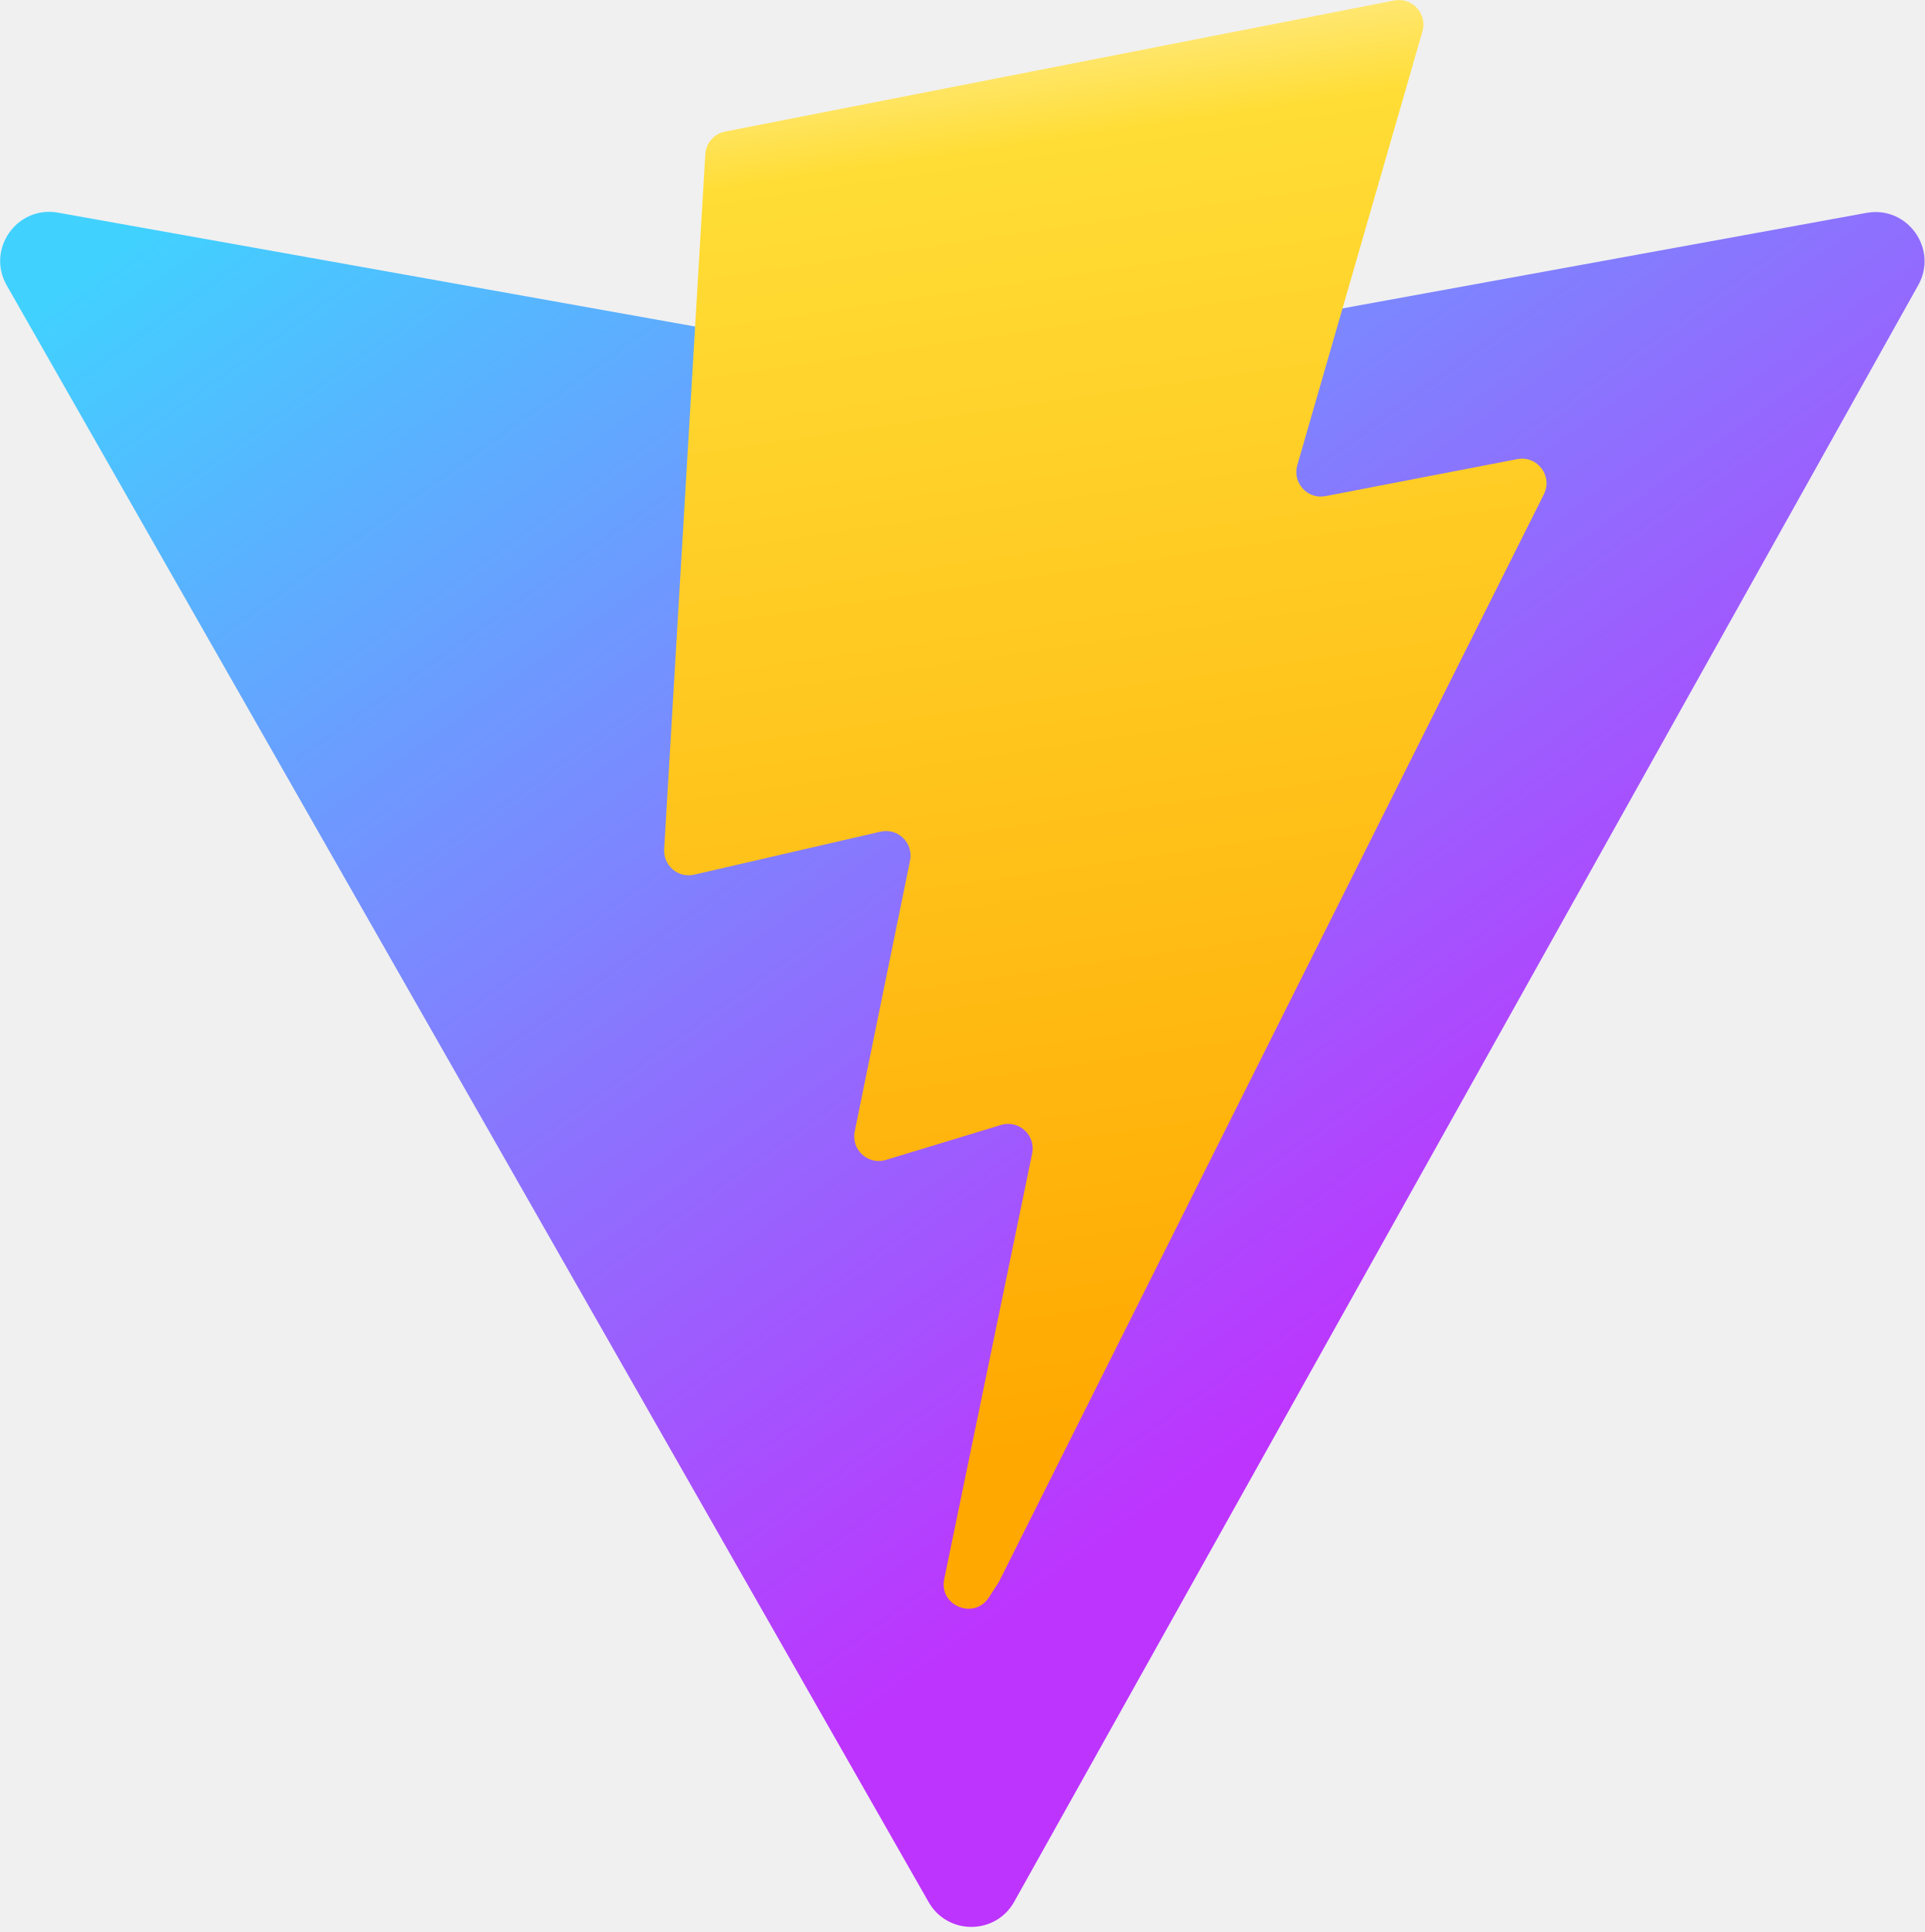
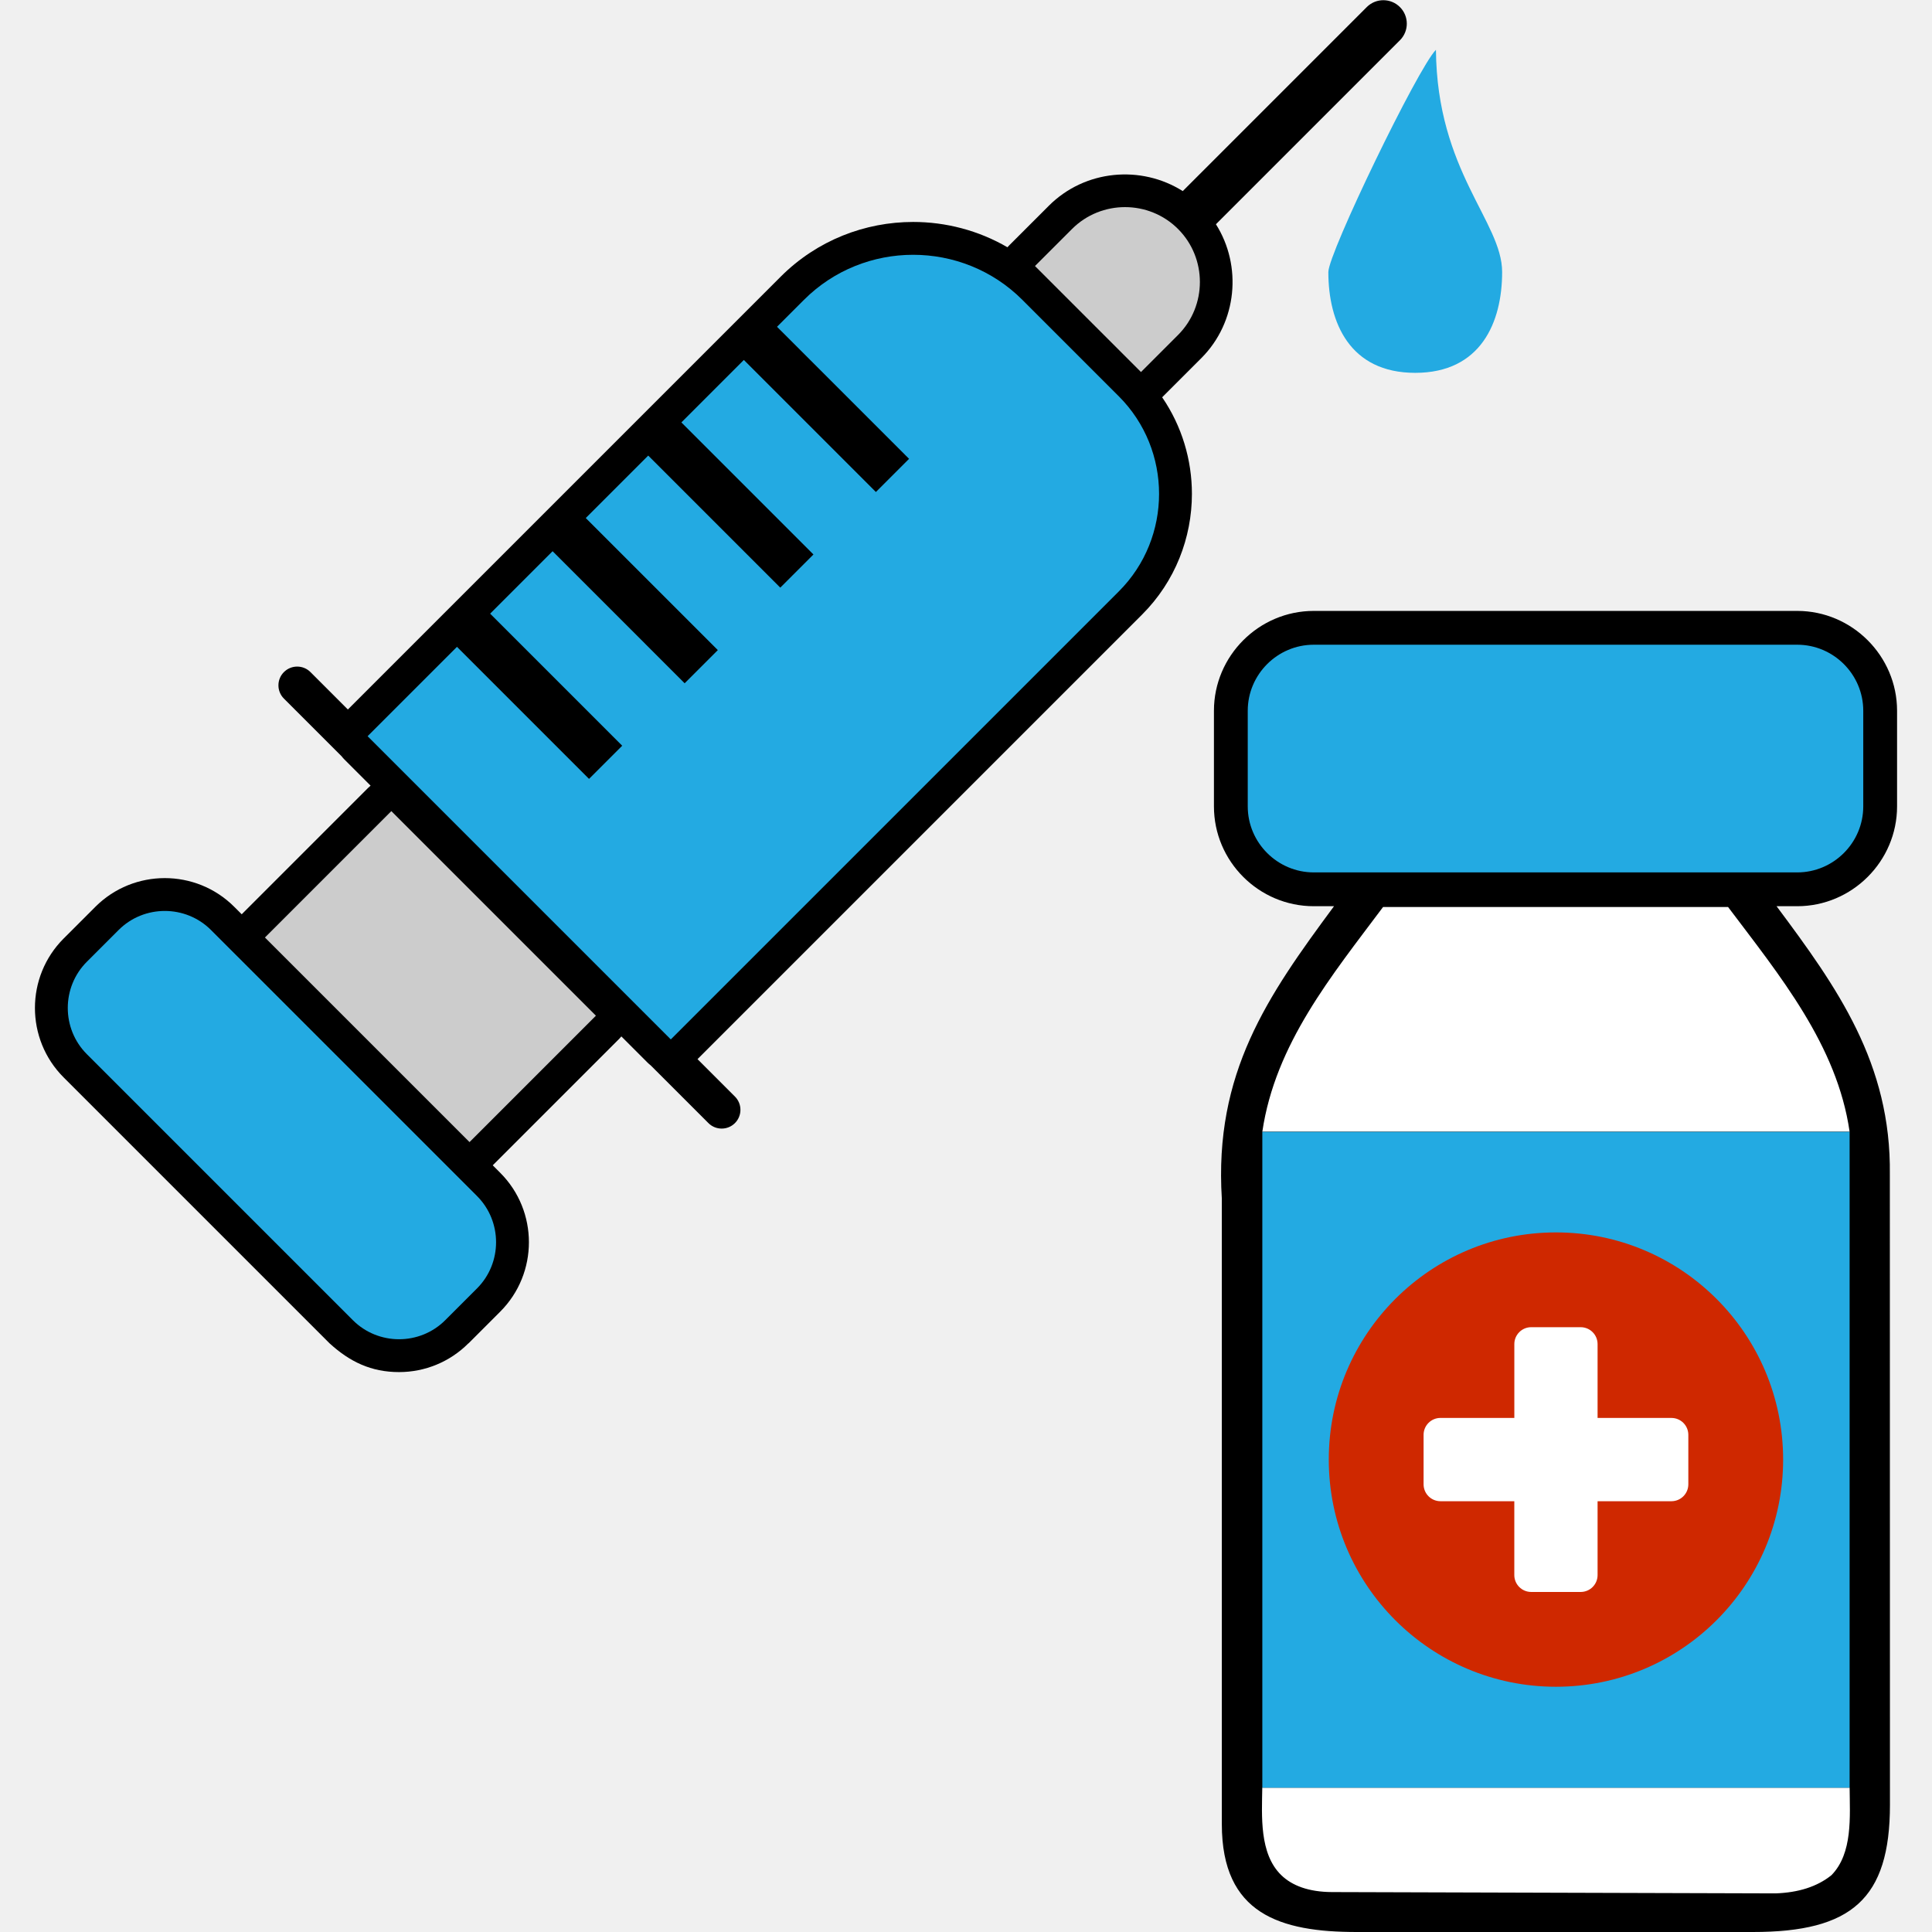
- <svg xmlns="http://www.w3.org/2000/svg" aria-hidden="true" role="img" class="iconify iconify--logos" width="31.88" height="32" preserveAspectRatio="xMidYMid meet" viewBox="0 0 256 257">
-   <defs>
-     <linearGradient id="IconifyId1813088fe1fbc01fb466" x1="-.828%" x2="57.636%" y1="7.652%" y2="78.411%">
-       <stop offset="0%" stop-color="#41D1FF" />
-       <stop offset="100%" stop-color="#BD34FE" />
-     </linearGradient>
-     <linearGradient id="IconifyId1813088fe1fbc01fb467" x1="43.376%" x2="50.316%" y1="2.242%" y2="89.03%">
-       <stop offset="0%" stop-color="#FFEA83" />
-       <stop offset="8.333%" stop-color="#FFDD35" />
-       <stop offset="100%" stop-color="#FFA800" />
-     </linearGradient>
-   </defs>
-   <path fill="url(#IconifyId1813088fe1fbc01fb466)" d="M255.153 37.938L134.897 252.976c-2.483 4.44-8.862 4.466-11.382.048L.875 37.958c-2.746-4.814 1.371-10.646 6.827-9.67l120.385 21.517a6.537 6.537 0 0 0 2.322-.004l117.867-21.483c5.438-.991 9.574 4.796 6.877 9.62Z" />
-   <path fill="url(#IconifyId1813088fe1fbc01fb467)" d="M185.432.063L96.44 17.501a3.268 3.268 0 0 0-2.634 3.014l-5.474 92.456a3.268 3.268 0 0 0 3.997 3.378l24.777-5.718c2.318-.535 4.413 1.507 3.936 3.838l-7.361 36.047c-.495 2.426 1.782 4.5 4.151 3.78l15.304-4.649c2.372-.72 4.652 1.36 4.15 3.788l-11.698 56.621c-.732 3.542 3.979 5.473 5.943 2.437l1.313-2.028l72.516-144.72c1.215-2.423-.88-5.186-3.54-4.672l-25.505 4.922c-2.396.462-4.435-1.77-3.759-4.114l16.646-57.705c.677-2.35-1.37-4.583-3.769-4.113Z" />
+ <svg xmlns="http://www.w3.org/2000/svg" shape-rendering="geometricPrecision" text-rendering="geometricPrecision" image-rendering="optimizeQuality" fill-rule="evenodd" clip-rule="evenodd" viewBox="0 0 493 511.498" height="31" width="31">
+   <path fill-rule="nonzero" d="M338.572 161.74H466.57c14.513 0 26.43 11.917 26.43 26.43v25.32c0 14.534-11.913 26.43-26.43 26.43h-5.474c16.069 21.53 30.367 41.619 29.991 71.028 0 58.451.029 108.403.029 166.856 0 24.995-10.216 33.694-36.285 33.694H349.964c-20.276 0-35.731-4.732-35.731-28.534V317.383c-2.091-33.283 12.052-53.617 29.699-77.463h-5.36c-14.551 0-26.43-11.878-26.43-26.43v-25.32c0-14.536 11.896-26.43 26.43-26.43zM78.02 355.664L7.596 285.24C2.534 280.178 0 273.515 0 266.859c0-6.655 2.534-13.317 7.596-18.379l8.406-8.406c5.061-5.062 11.723-7.596 18.378-7.596 6.657 0 13.319 2.534 18.381 7.596l1.982 1.983 33.465-33.462c.212-.213.432-.409.657-.594l-6.94-6.941a8.702 8.702 0 01-.733-.833L65.92 184.955a4.968 4.968 0 010-7.023 4.968 4.968 0 017.023 0l9.908 9.908L197.459 73.232c9.645-9.646 22.353-14.469 35.051-14.469 8.639 0 17.284 2.235 24.964 6.7a8.7 8.7 0 01.446-.481l10.507-10.505c9.572-9.572 24.443-10.845 35.458-3.884L352.66 1.818a6.21 6.21 0 018.782 8.781l-48.771 48.772c6.957 11.005 5.665 25.909-3.888 35.462l-10.351 10.351c5.252 7.665 7.879 16.618 7.879 25.566 0 11.577-4.4 23.169-13.196 31.964L175.42 280.409l9.908 9.908a4.968 4.968 0 010 7.023 4.968 4.968 0 01-7.023 0l-15.273-15.273a8.641 8.641 0 01-.833-.732l-6.94-6.94a9.326 9.326 0 01-.593.657l-33.463 33.464 1.982 1.983c5.062 5.062 7.594 11.724 7.594 18.38 0 6.653-2.532 13.317-7.594 18.379l-8.405 8.406-.037.002a25.88 25.88 0 01-18.342 7.594c-7.374 0-13.022-2.712-18.381-7.596z" />
+   <path fill="#CCC" d="M60.891 248.204l54.165 54.165 33.462-33.464-54.163-54.163-33.464 33.462zm203.87-177.772l28.065 28.066 9.811-9.811c7.71-7.709 7.717-20.346 0-28.065-7.719-7.717-20.347-7.715-28.065 0l-9.811 9.81z" />
+   <path fill="#23AAE2" d="M88.073 194.913l80.274 80.274 118.621-118.621c14.196-14.196 14.196-37.436 0-51.633l-25.554-25.554c-15.893-15.893-41.911-15.897-57.808 0l-7.138 7.139 34.96 34.958-8.781 8.782-34.961-34.959-16.535 16.536 34.96 34.96-8.781 8.782-34.961-34.961-16.535 16.536 34.96 34.961-8.782 8.781-34.96-34.961-16.535 16.536 34.96 34.96-8.781 8.782-34.961-34.96-23.662 23.662zm-74.33 84.179l70.425 70.425c6.73 6.729 17.737 6.729 24.464 0l8.406-8.406c6.73-6.73 6.73-17.735 0-24.465l-70.424-70.424c-6.73-6.73-17.735-6.73-24.465 0l-8.406 8.405c-6.729 6.73-6.729 17.735 0 24.465z" />
+   <path fill="#fff" d="M324.952 299.621c3.427-23.221 18.306-41.228 31.962-59.485h91.35c13.68 18.167 28.86 36.551 32.173 59.485H324.952zm155.49 173.671c.049 7.578.884 17.351-4.82 23.169-3.768 3.035-8.732 4.603-14.808 4.813l-117.392-.347c-6.198-.02-10.603-1.707-13.464-4.489-5.829-5.676-5.131-15.664-5.018-23.146h155.502z" />
+   <path fill="#23AAE2" d="M324.952 299.652h155.485v173.64H324.952v-173.64zm13.62-128.961H466.57c9.615 0 17.479 7.866 17.479 17.479v25.32c0 9.613-7.866 17.479-17.479 17.479H338.572c-9.613 0-17.479-7.866-17.479-17.479v-25.32c0-9.615 7.864-17.479 17.479-17.479z" />
+   <path fill="#CF2800" d="M402.691 326.28c33.217 0 60.144 26.927 60.144 60.144 0 33.218-26.927 60.145-60.144 60.145-33.218 0-60.145-26.927-60.145-60.145 0-33.217 26.927-60.144 60.145-60.144z" />
+   <path fill="#fff" d="M396.126 351.377h13.125a4.474 4.474 0 014.46 4.461v19.564h19.565a4.475 4.475 0 014.461 4.461v13.125a4.475 4.475 0 01-4.461 4.46h-19.565v19.565a4.473 4.473 0 01-4.46 4.46h-13.125a4.474 4.474 0 01-4.461-4.46v-19.565h-19.559a4.474 4.474 0 01-4.46-4.46v-13.131a4.475 4.475 0 014.46-4.461h19.565v-19.558c0-2.453 2.002-4.461 4.455-4.461z" />
+   <path fill="#23AAE2" d="M370.917 13.185c.257 32.155 17.525 45.498 17.525 58.84 0 13.344-5.661 26.686-23.016 26.686-17.353 0-22.996-13.344-22.996-26.686 0-5.008 23.728-54.08 28.487-58.84z" />
</svg>
